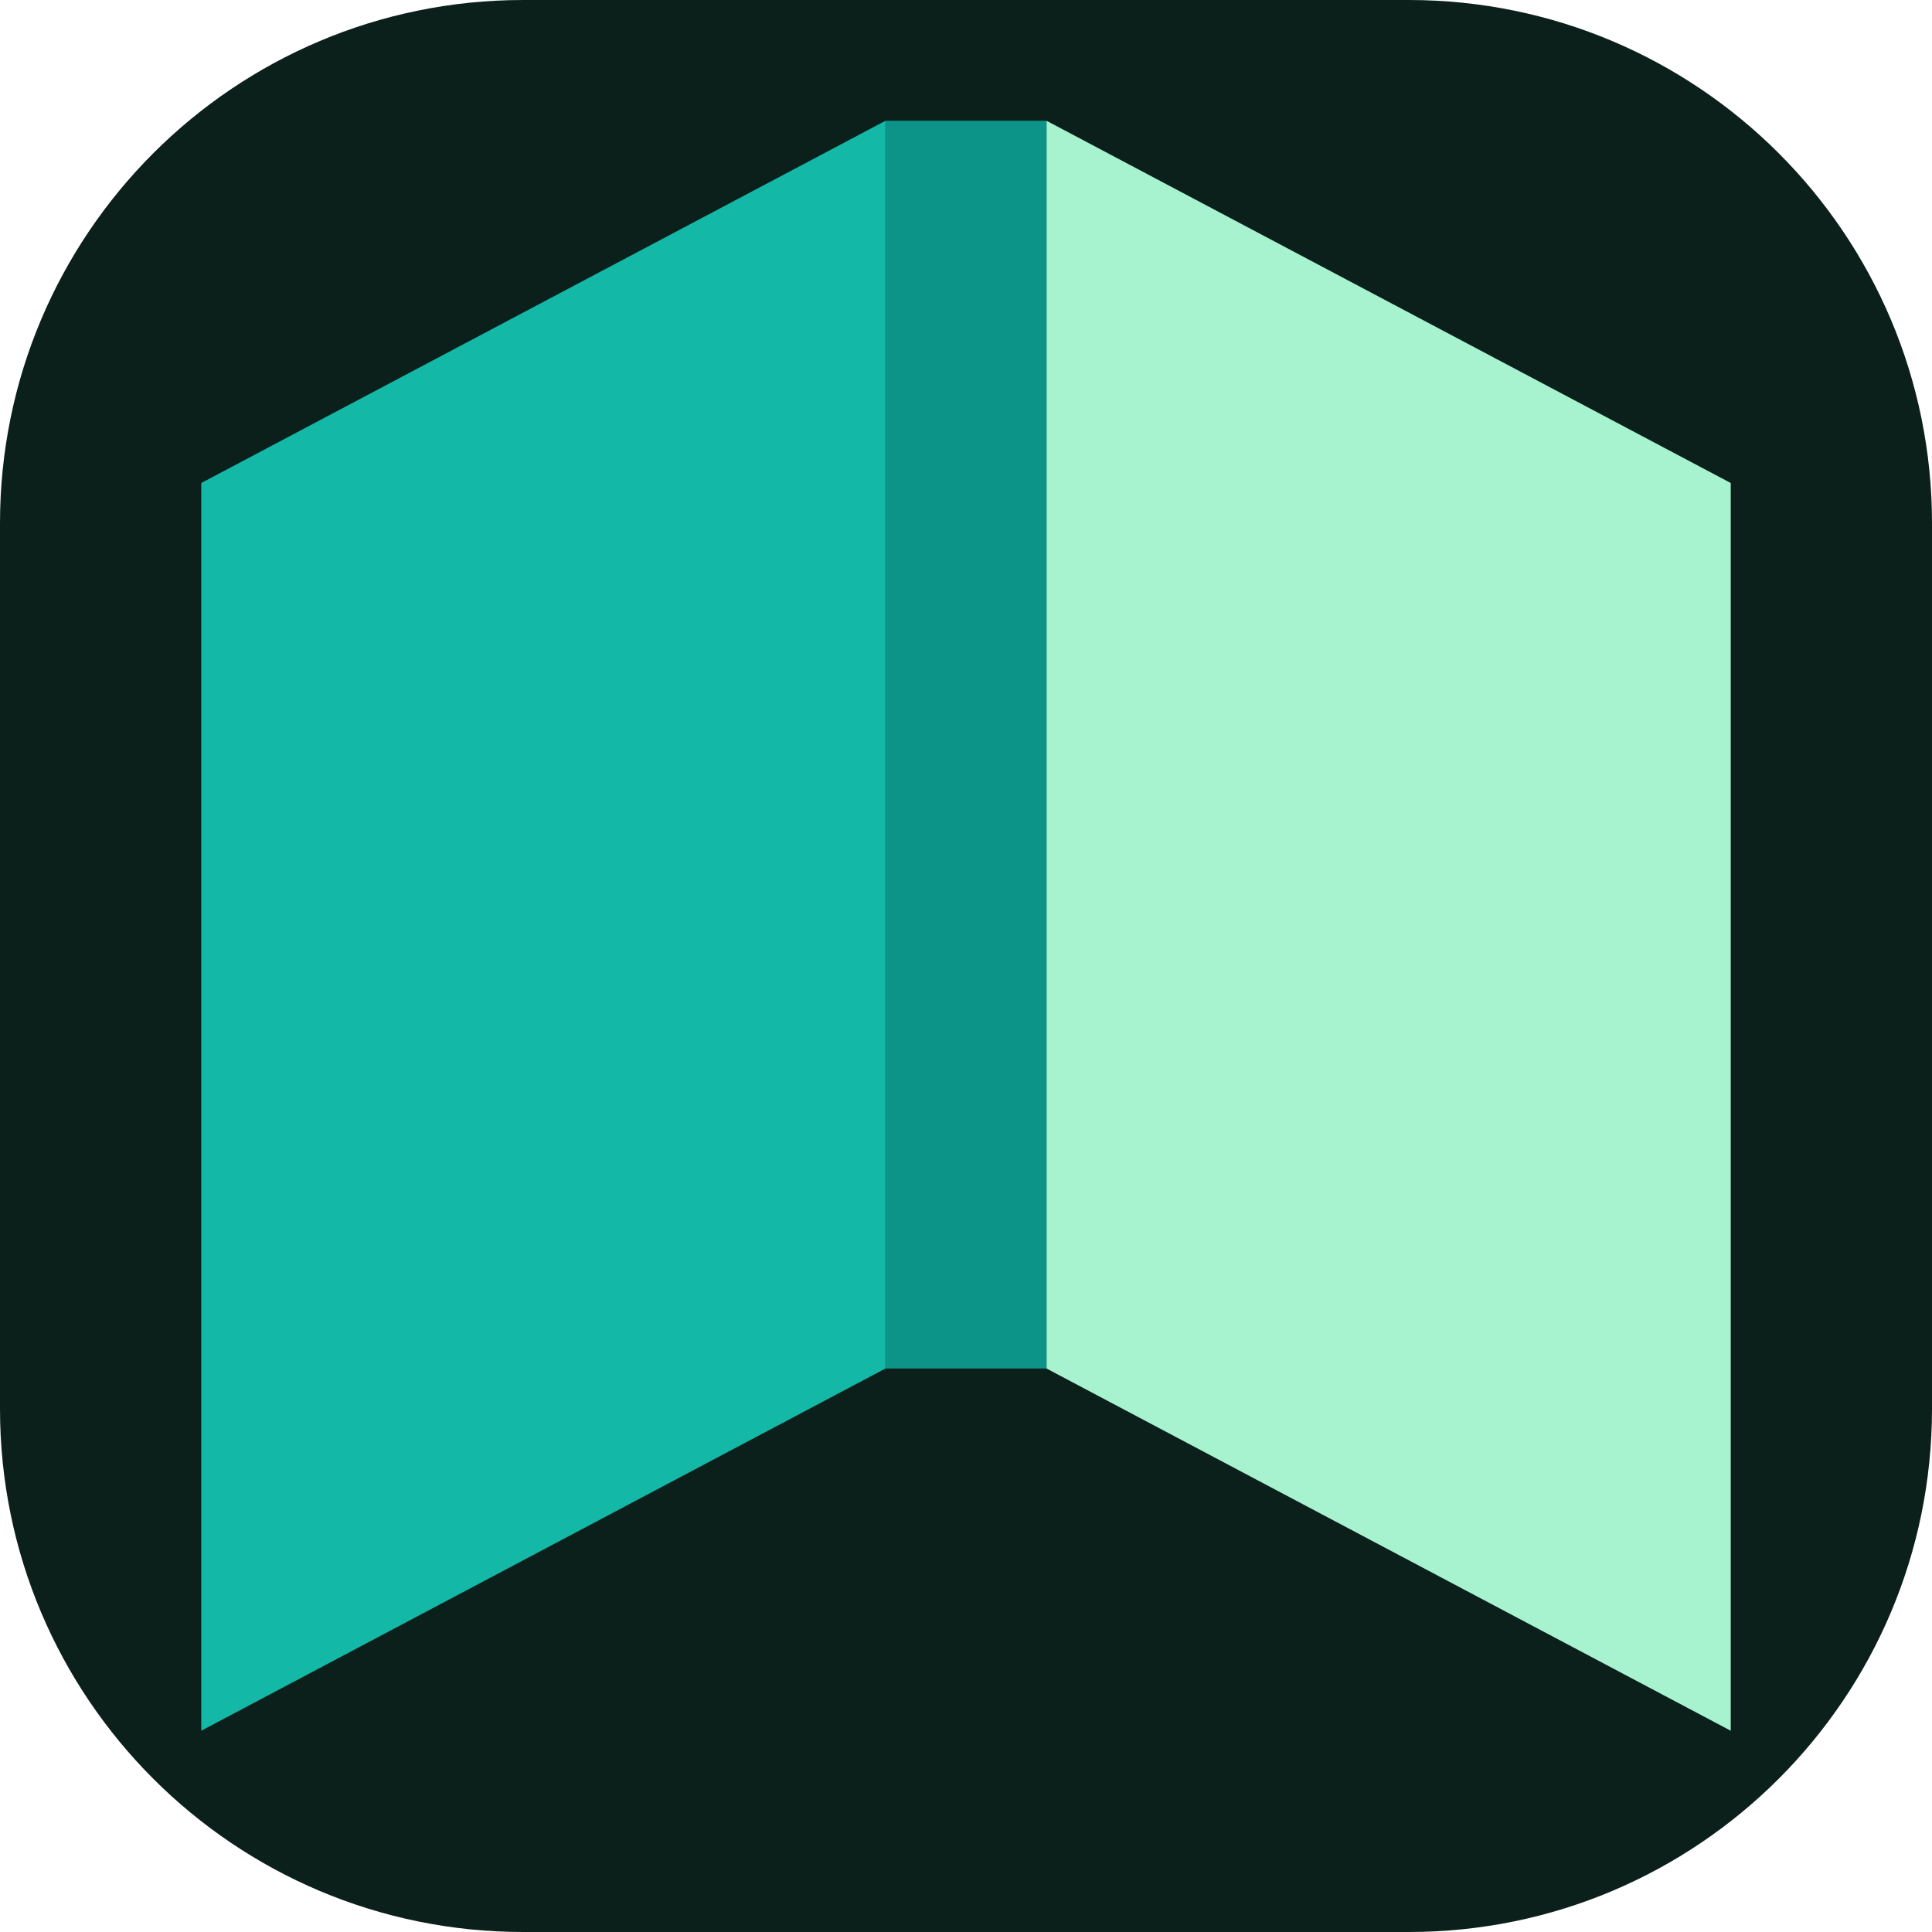
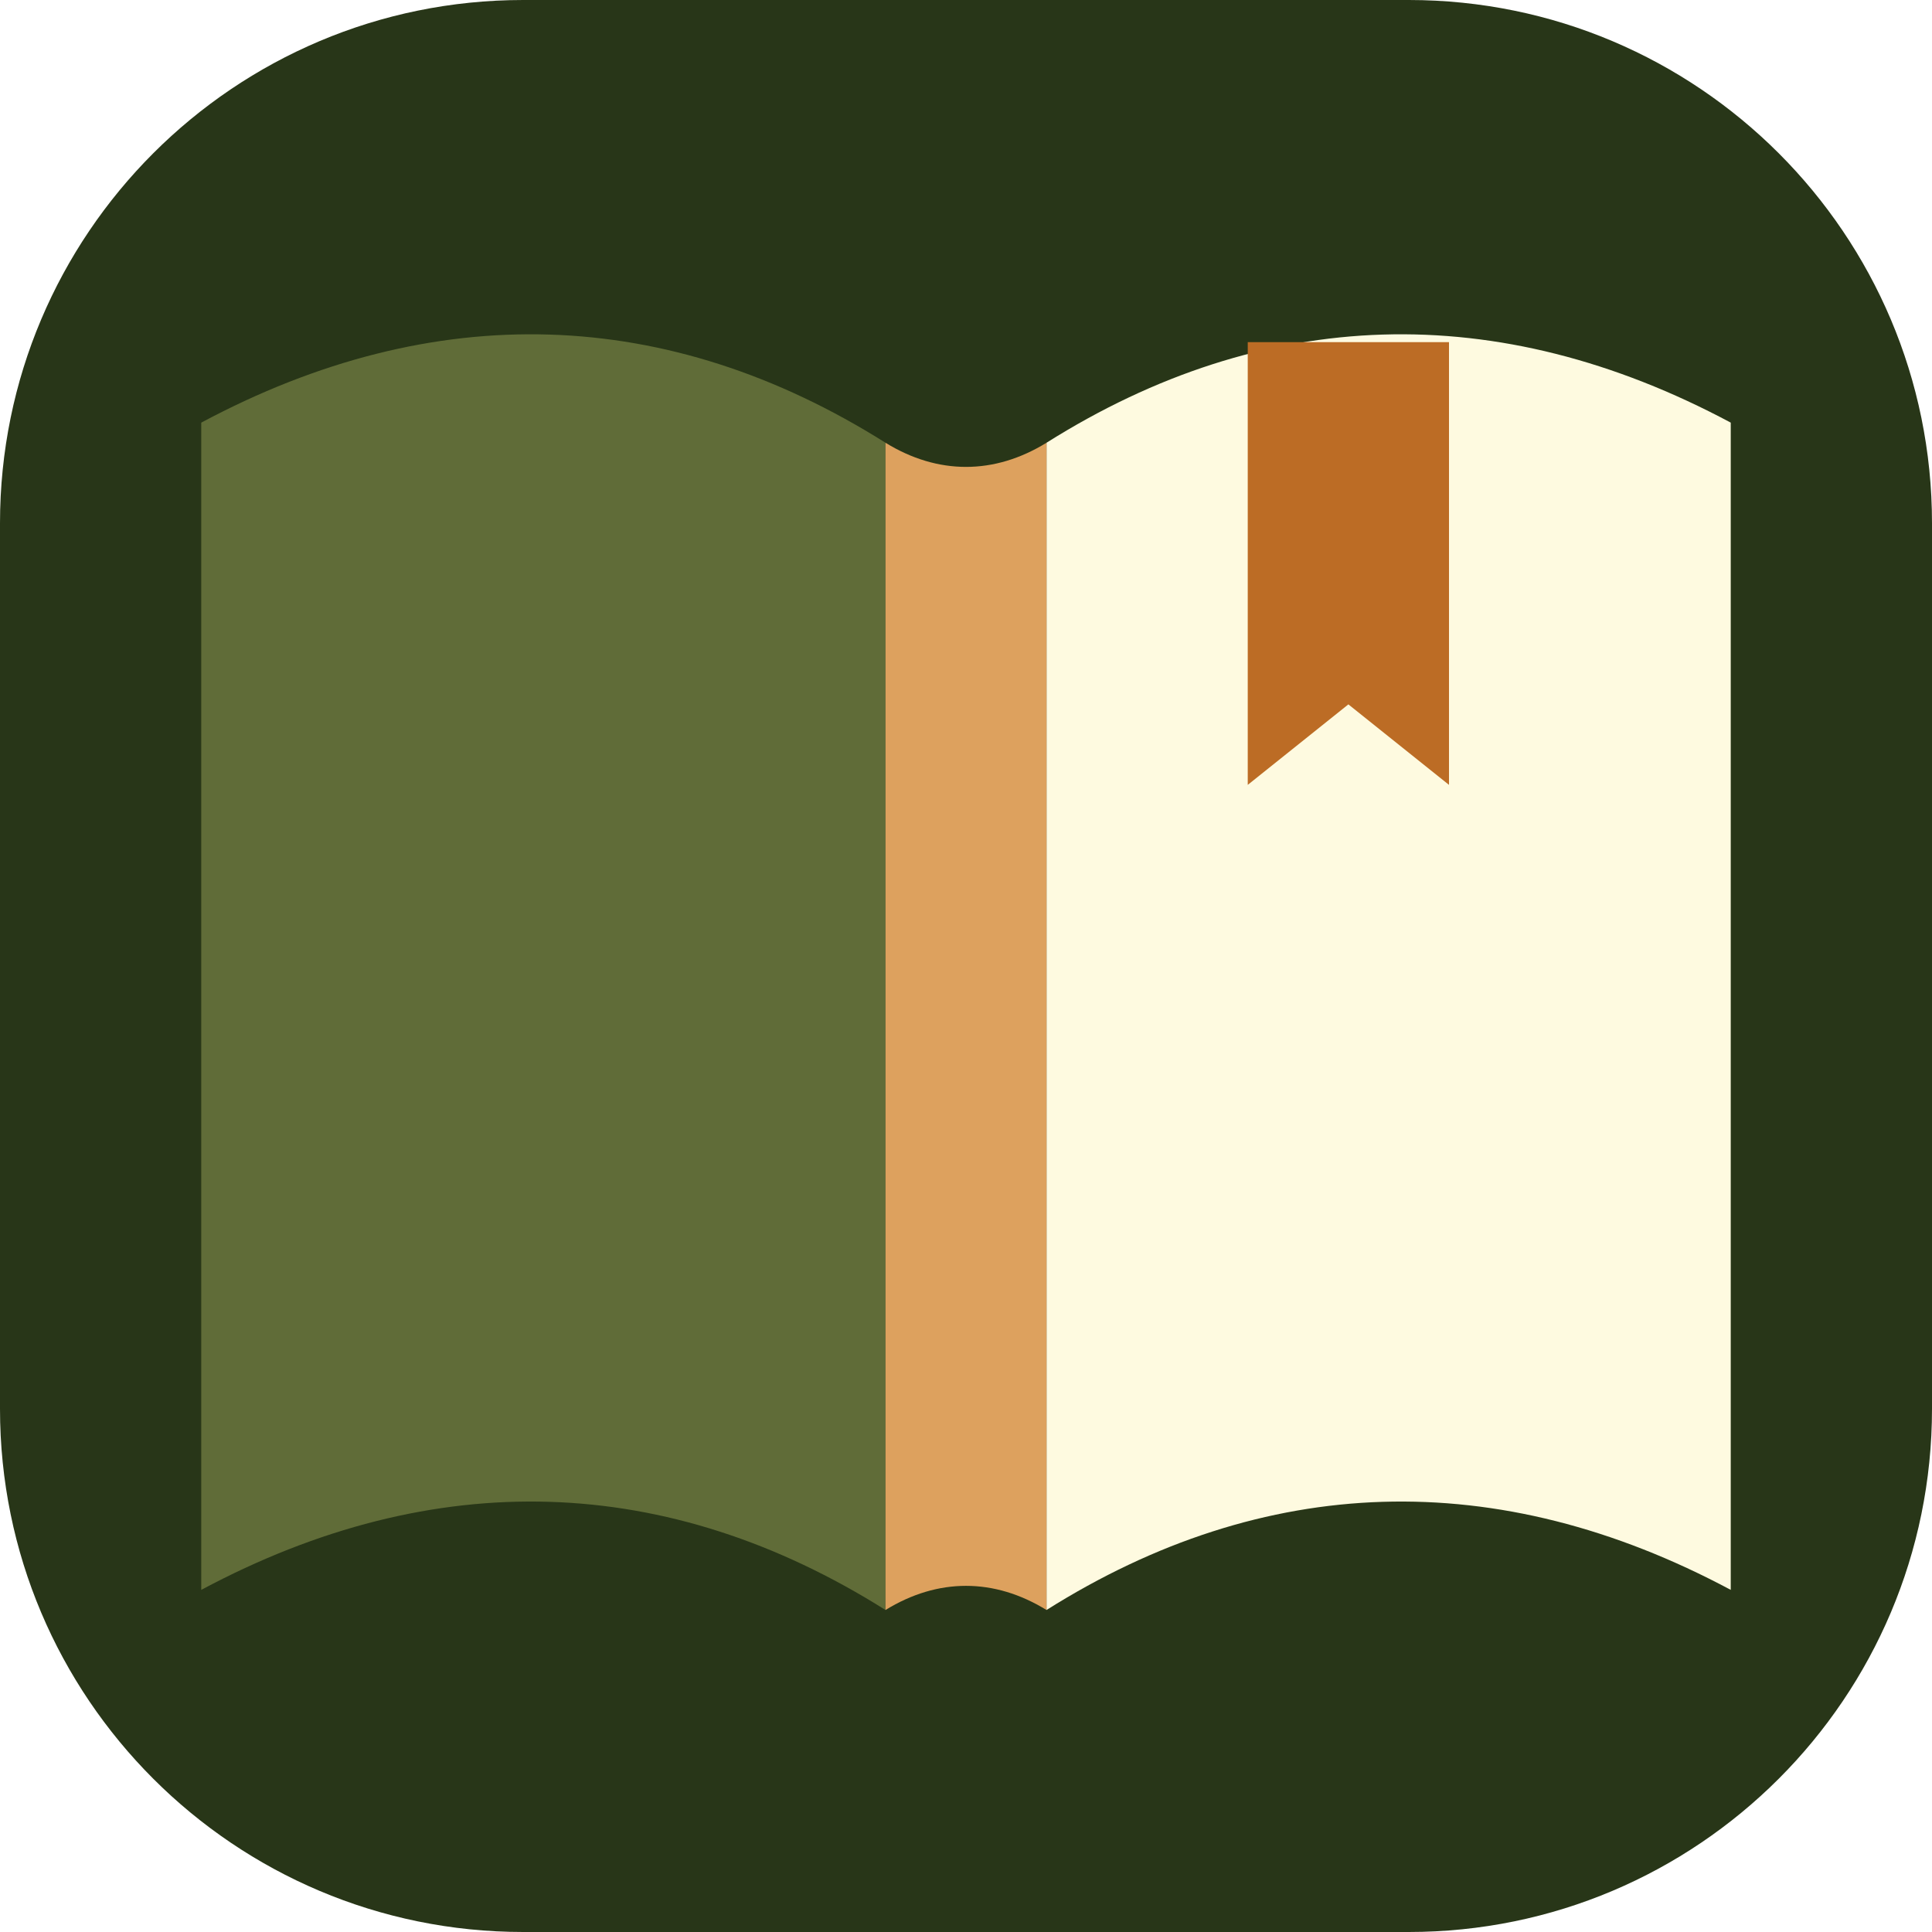
<svg xmlns="http://www.w3.org/2000/svg" viewBox="0 0 48 48" fill="none">
-   <rect width="48" height="48" rx="13" fill="#0b1f1b" />
-   <path d="M5 12 22 3v31L5 43V12Z" fill="#14b8a6" />
-   <path d="M43 12 26 3v31l17 9V12Z" fill="#a7f3d0" />
-   <path d="M22 34V3h4v31h-4Z" fill="#0d9488" />
+   <rect width="48" height="48" rx="13" fill="#283618" />
+   <path d="M5 10.5C10.8 7.4 16.6 7.6 22 11v29c-5.4-3.4-11.2-3.6-17-0.5v-29Z" fill="#606c38" />
+   <path d="M43 10.5C37.2 7.4 31.4 7.6 26 11v29c5.4-3.4 11.2-3.6 17-0.5v-29Z" fill="#fefae0" />
+   <path d="M22 11c1.3.8 2.7.8 4 0v29c-1.3-.8-2.7-.8-4 0V11Z" fill="#dda15e" />
+   <path d="M31 8.5h5v11l-2.5-2-2.5 2v-11Z" fill="#bc6c25" />
</svg>
